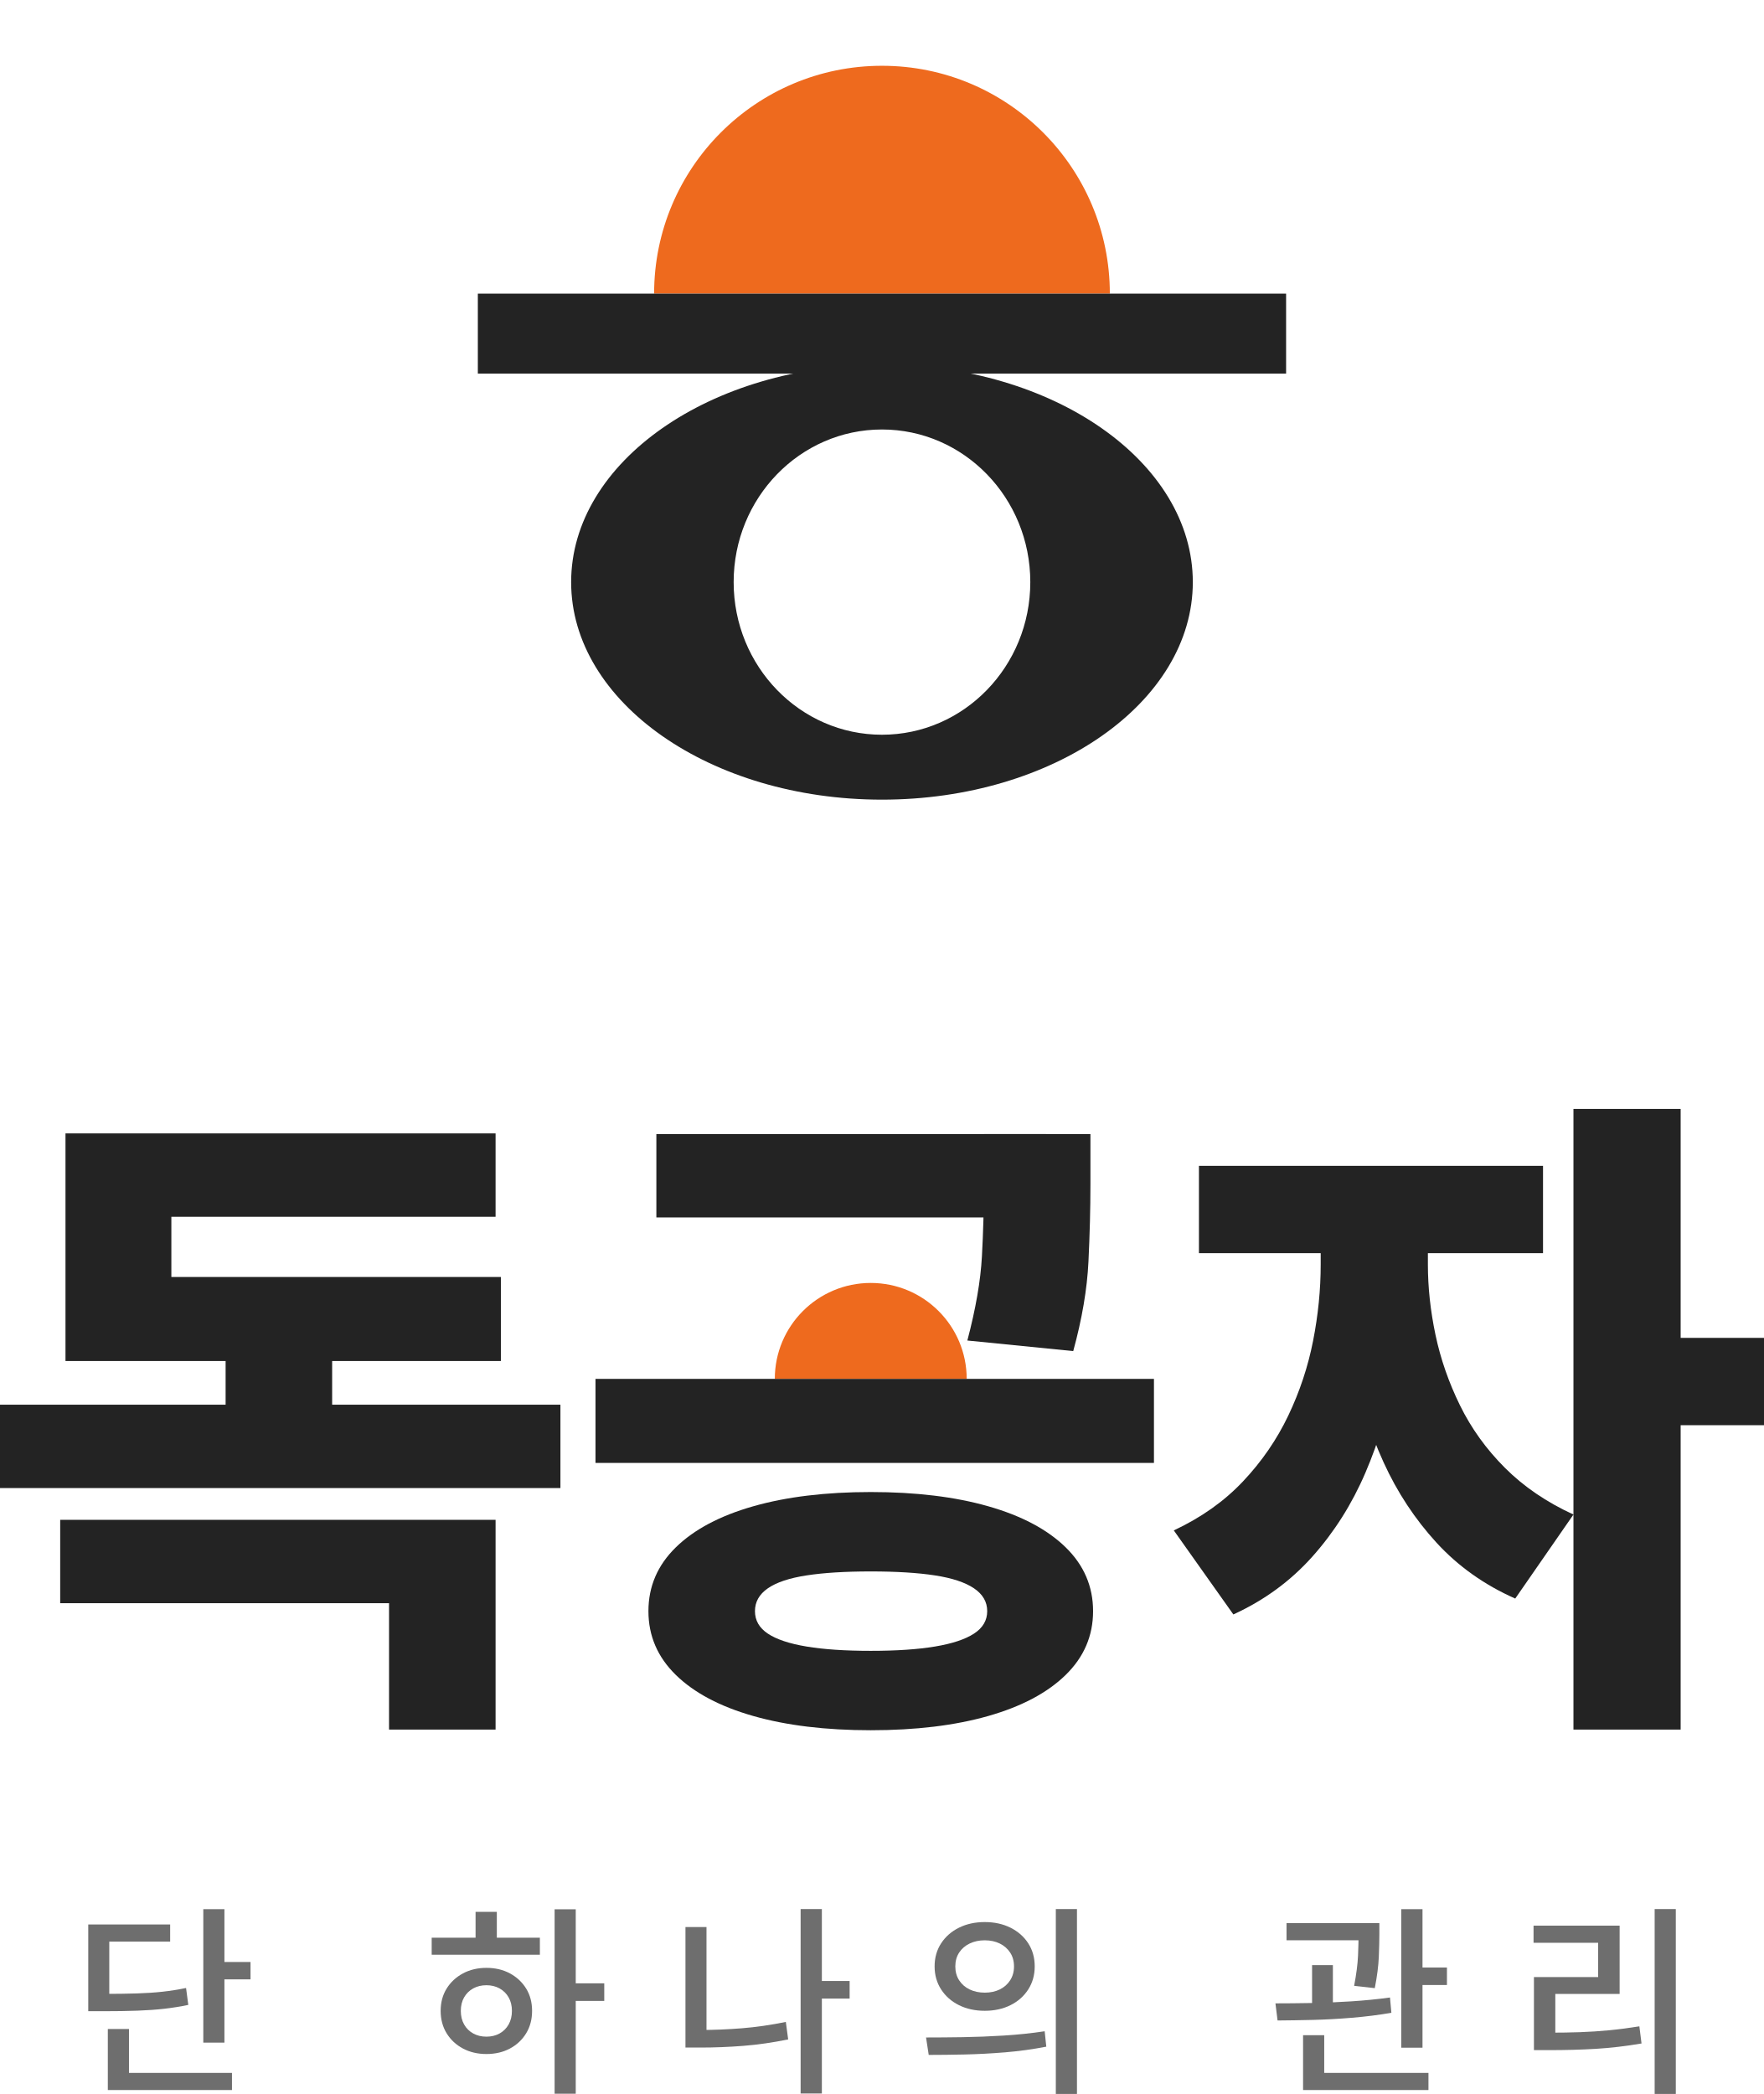
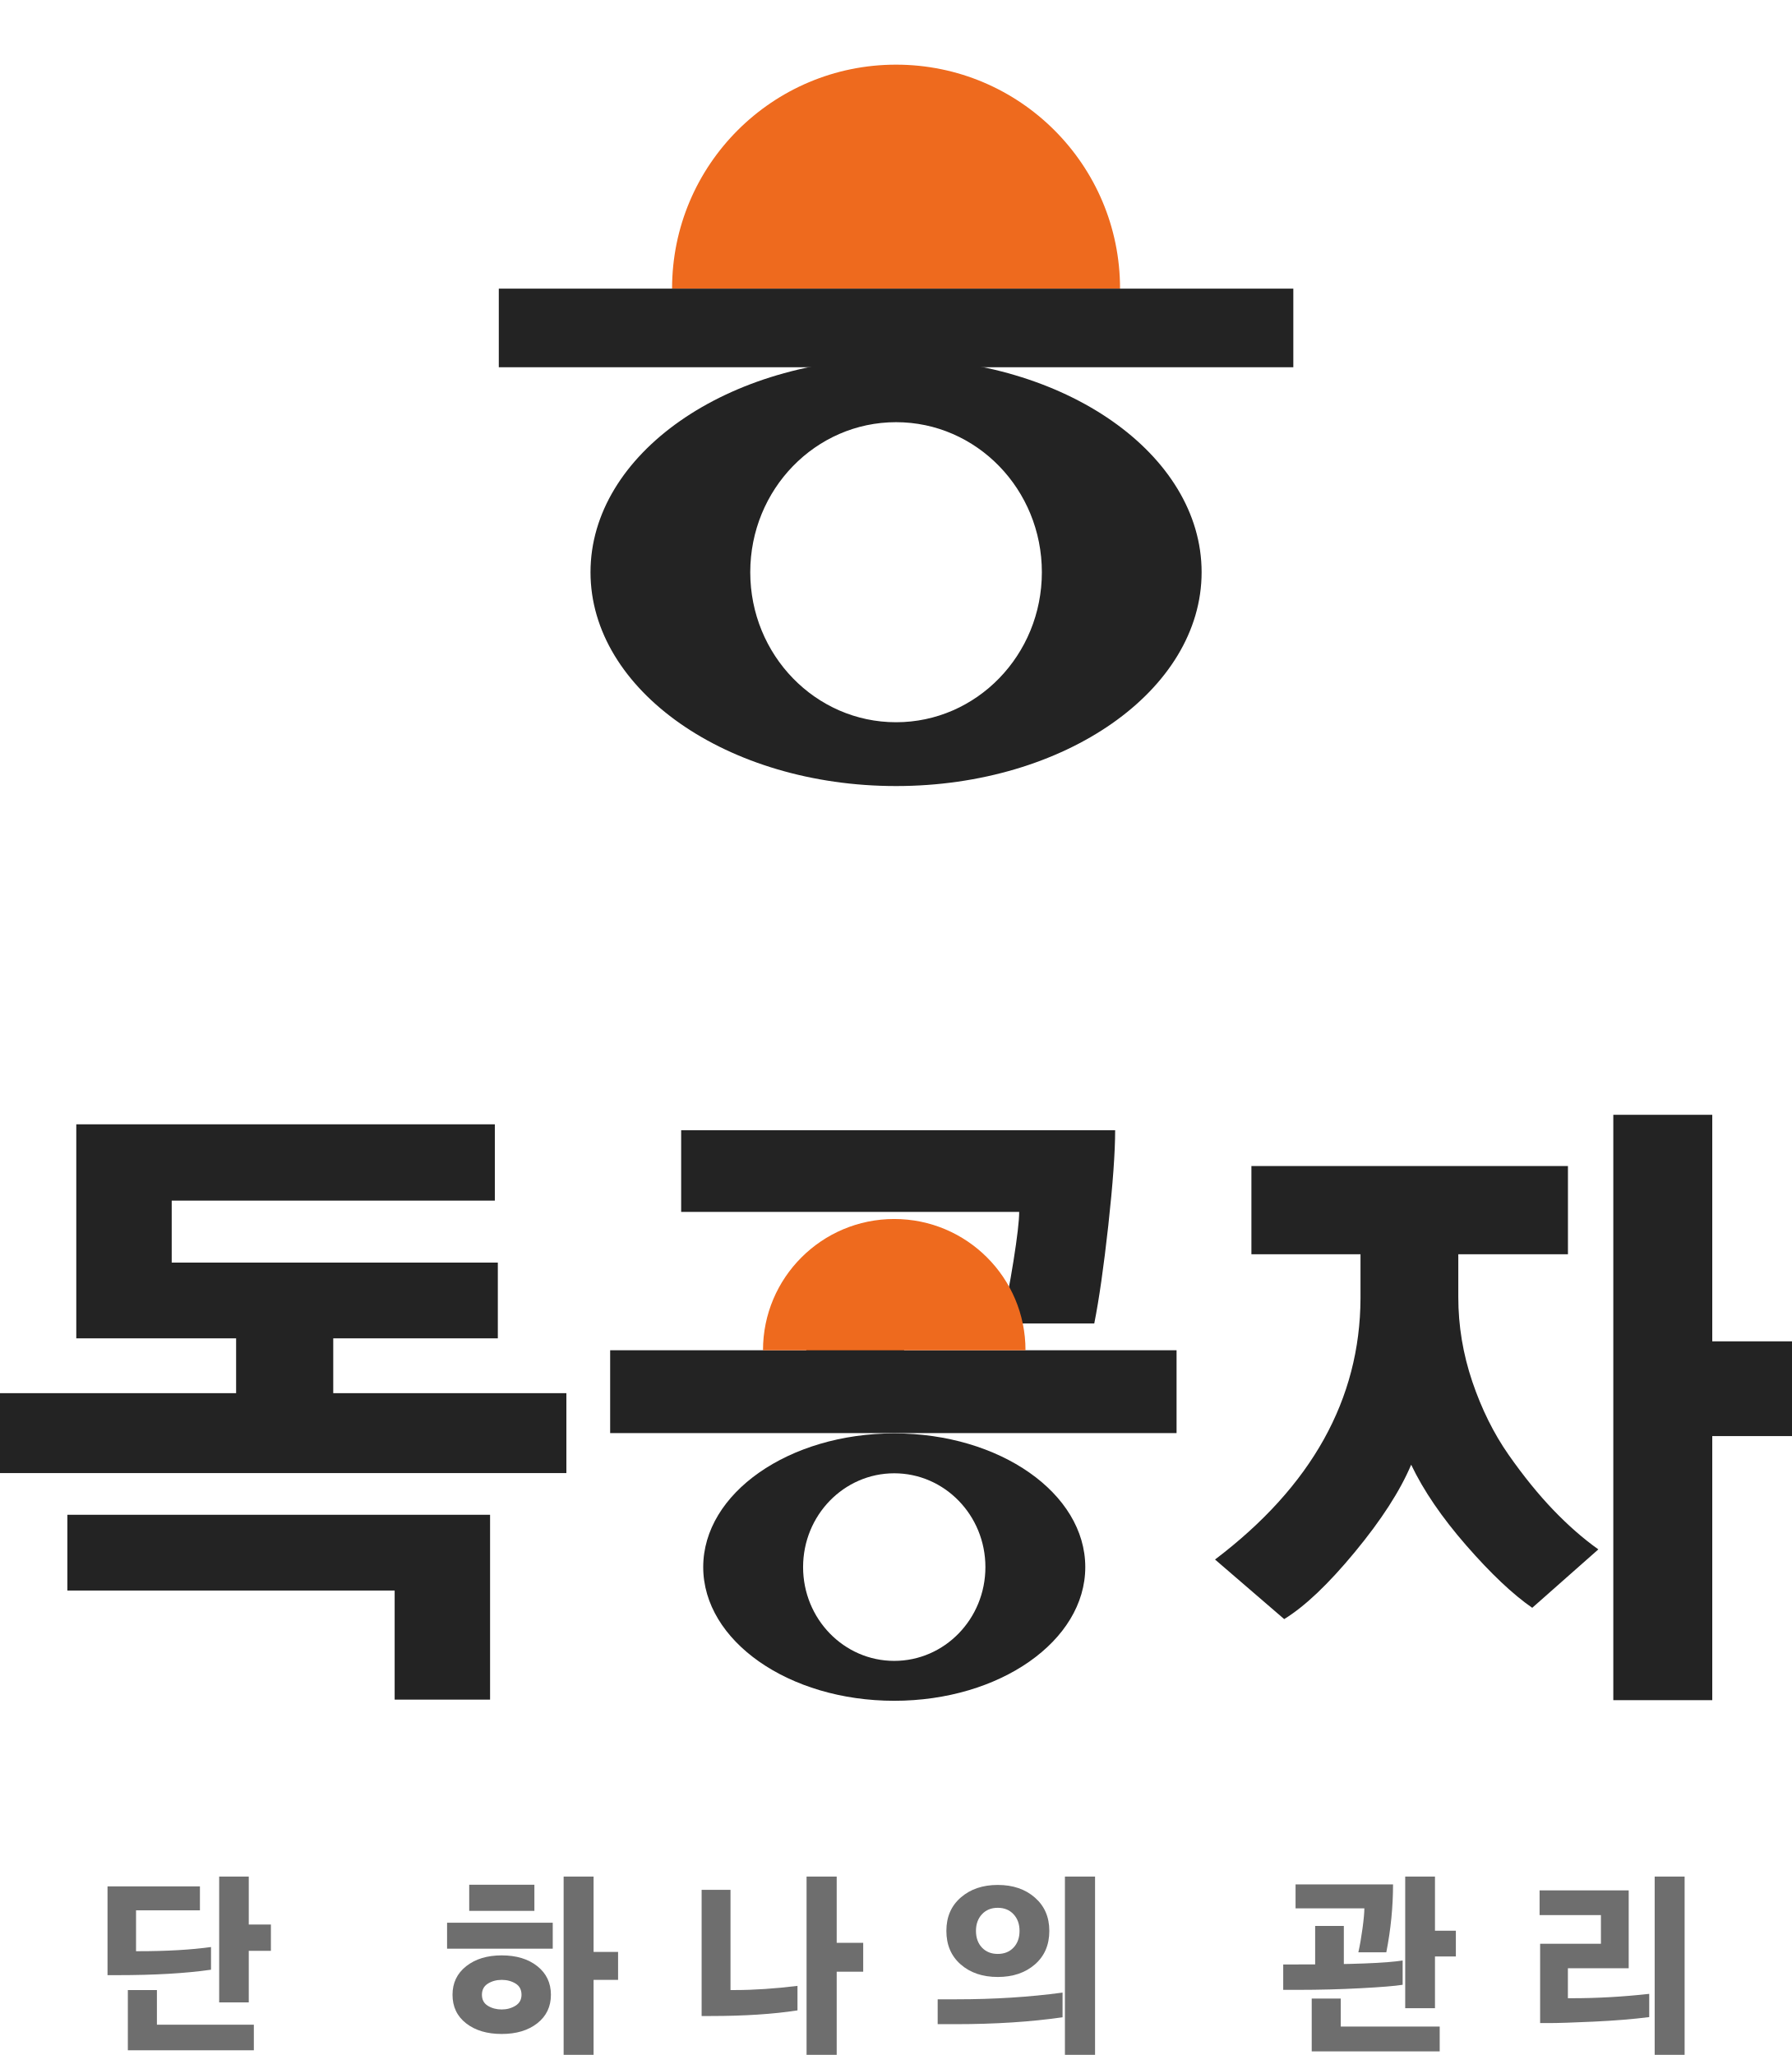
- <svg xmlns="http://www.w3.org/2000/svg" viewBox="0 0 307.7 365.3" width="307.7" height="365.3">
-   <svg x="78.86" y="0" width="150.0" height="150.0" viewBox="0 0 200 200">
+ <svg xmlns="http://www.w3.org/2000/svg" viewBox="0 0 318.0 364.7" width="318.0" height="364.7">
+   <svg x="84.02" y="0" width="150.0" height="150.0" viewBox="0 0 200 200">
    <path fill="#EE6A1E" d="M47.0,68.3 a53.0,53.0 0 0,1 106.0,0 Z" />
    <rect x="6.0" y="68.3" width="188.0" height="18.6" fill="#232323" />
    <path fill="#232323" fill-rule="evenodd" d="M27.7,135.4 a72.3,50.6 0 1,0 144.6,0 a72.3,50.6 0 1,0 -144.6,0 Z M65.5,135.4 a34.5,35.5 0 1,0 69.0,0 a34.5,35.5 0 1,0 -69.0,0 Z" />
  </svg>
  <g transform="translate(0.00,197.84)">
-     <g transform="translate(-4.39,92.92) scale(0.11543)">
-       <path fill="#232323" d="M36.0 -396.0H885.0V-270.0H36.0ZM379.0 -544.0H540.0V-360.0H379.0ZM129.0 -222.0H787.0V95.0H626.0V-96.0H129.0ZM137.0 -589.0H795.0V-462.0H137.0ZM137.0 -806.0H787.0V-680.0H297.0V-520.0H137.0Z" />
-       <g transform="translate(900.0,0)">
-         <path fill="#EE6A1E" d="M309.0,-435 a145.0,145.0 0 0,1 290.0,0 Z" />
-         <path fill="#232323" d="M130.0 -805.0H719.0V-679.0H130.0Z" />
-         <path fill="#232323" d="M625.0 -805.0H786.0V-729.0Q786.0 -674.0 783.0 -612.0Q780.0 -550.0 760.0 -477.0L600.0 -493.0Q619.0 -565.0 622.0 -620.0Q625.0 -675.0 625.0 -729.0Z" />
-         <path fill="#232323" d="M38.0 -435.0H882.0V-308.0H38.0Z" />
-         <path fill="#232323" fill-rule="evenodd" d="M454.0 -264.0Q556.0 -264.0 631.5 -242.5Q707.0 -221.0 748.5 -180.5Q790.0 -140.0 790.0 -84.0Q790.0 -28.0 748.5 12.5Q707.0 53.0 631.5 74.5Q556.0 96.0 454.0 96.0Q352.0 96.0 276.5 74.5Q201.0 53.0 159.5 12.5Q118.0 -28.0 118.0 -84.0Q118.0 -140.0 159.5 -180.5Q201.0 -221.0 276.5 -242.5Q352.0 -264.0 454.0 -264.0Z M454.0 -144.0Q396.0 -144.0 357.0 -138.0Q318.0 -132.0 298.5 -118.5Q279.0 -105.0 279.0 -84.0Q279.0 -63.0 298.5 -50.0Q318.0 -37.0 357.0 -30.5Q396.0 -24.0 454.0 -24.0Q512.0 -24.0 551.0 -30.5Q590.0 -37.0 610.0 -50.0Q630.0 -63.0 630.0 -84.0Q630.0 -105.0 610.0 -118.5Q590.0 -132.0 551.0 -138.0Q512.0 -144.0 454.0 -144.0Z" />
+     <g transform="translate(-4.76,94.16) scale(0.10834)">
+       <path fill="#232323" d="M154.3 -89.8V-213.9H846.7V88.9H690.4V-89.8ZM43.9 -282.2V-413.1H430.7V-560.5H589.8V-413.1H971.7V-282.2ZM168.9 -502.9V-853.5H854.5V-728.5H325.2V-627.0H859.4V-502.9Z" />
+       <g transform="translate(999.5,0)">
+         <path fill="#232323" d="M160.2 -710.0V-843.8H871.1Q871.1 -790.0 859.9 -688.0Q848.6 -585.9 836.9 -527.3H684.6Q695.3 -571.3 704.6 -629.9Q713.9 -688.5 713.9 -710.0Z" />
+         <path fill="#232323" d="M43.9 -347.7V-483.4H365.2V-635.7H525.4V-483.4H971.7V-347.7Z" />
+         <path fill="#232323" fill-rule="evenodd" d="M196.331,-128.2 a312.919,219.0 0 1,0 625.838,0 a312.919,219.0 0 1,0 -625.838,0 Z M359.932,-128.2 a149.318,153.646 0 1,0 298.636,0 a149.318,153.646 0 1,0 -298.636,0 Z" />
+         <path fill="#EE6A1E" d="M294.25,-483.4 a215.0,215.0 0 0,1 430.0,0 Z" />
      </g>
-       <path fill="#232323" d="M2034.0 -688.0H2161.0V-608.0Q2161.0 -526.0 2146.5 -445.0Q2132.0 -364.0 2101.5 -293.0Q2071.0 -222.0 2021.5 -166.5Q1972.0 -111.0 1902.0 -79.0L1812.0 -206.0Q1874.0 -235.0 1916.5 -280.0Q1959.0 -325.0 1985.0 -379.5Q2011.0 -434.0 2022.5 -492.5Q2034.0 -551.0 2034.0 -608.0ZM2069.0 -688.0H2196.0V-608.0Q2196.0 -556.0 2207.5 -501.5Q2219.0 -447.0 2244.5 -395.0Q2270.0 -343.0 2312.5 -300.5Q2355.0 -258.0 2416.0 -230.0L2328.0 -103.0Q2258.0 -134.0 2209.0 -187.5Q2160.0 -241.0 2129.0 -309.0Q2098.0 -377.0 2083.5 -453.5Q2069.0 -530.0 2069.0 -608.0ZM1850.0 -757.0H2370.0V-625.0H1850.0ZM2416.0 -843.0H2578.0V95.0H2416.0ZM2543.0 -497.0H2704.0V-365.0H2543.0Z" />
+       <path fill="#232323" d="M2686.6 89.8V-869.1H2848.7V-498.0H2979.5V-342.8H2848.7V89.8ZM2034.2 -140.6Q2271.5 -320.3 2272.5 -568.4V-640.6H2093.8V-785.2H2612.3V-640.6H2432.7V-570.3Q2432.7 -500.0 2455.6 -432.1Q2478.6 -364.3 2515.2 -312.0Q2551.8 -259.8 2588.4 -221.7Q2625.0 -183.6 2662.1 -157.2L2553.8 -61.5Q2505.9 -94.7 2445.8 -163.6Q2385.8 -232.4 2355.5 -295.9Q2328.2 -231.4 2263.2 -152.8Q2198.3 -74.2 2147.5 -43.0Z" />
    </g>
  </g>
-   <g transform="translate(15.39,333.04)">
-     <g transform="translate(-2.97,29.30) scale(0.03521)" fill="#6E6E6E">
-       <path d="M654.5 -831.6H759.2V-170.4H654.5ZM728.8 -570.1H888.5V-484.0H728.8ZM84.5 -412.0H157.6Q254.2 -412.0 324.7 -414.2Q395.2 -416.4 453.3 -422.8Q511.4 -429.3 569.1 -441.2L580.2 -357.4Q520.6 -345.0 460.9 -338.2Q401.2 -331.5 328.7 -328.8Q256.3 -326.1 157.6 -326.1H84.5ZM84.5 -755.8H490.3V-671.0H188.7V-366.4H84.5ZM181.5 -20.6H796.6V64.3H181.5ZM181.5 -238.1H286.3V20.4H181.5Z" />
-       <path d="M2395.1 -831.1H2499.8V82.7H2395.1ZM2475.7 -464.2H2641.1V-377.0H2475.7ZM1786.1 -690.3H2322.1V-606.0H1786.1ZM2057.5 -540.9Q2122.8 -540.9 2173.8 -513.4Q2224.8 -485.9 2254.2 -438.2Q2283.5 -390.5 2283.5 -327.7Q2283.5 -265.0 2254.2 -216.8Q2224.8 -168.6 2173.9 -141.3Q2122.9 -114.0 2057.2 -114.0Q1992.2 -114.0 1940.9 -141.3Q1889.7 -168.6 1860.1 -216.8Q1830.5 -265.0 1830.5 -327.7Q1830.5 -390.5 1860.1 -438.2Q1889.7 -485.9 1940.9 -513.4Q1992.2 -540.9 2057.5 -540.9ZM2057.2 -454.9Q2020.7 -454.9 1991.9 -439.1Q1963.1 -423.2 1946.7 -394.7Q1930.4 -366.2 1930.4 -327.7Q1930.4 -289.3 1946.7 -260.5Q1963.1 -231.6 1991.9 -215.8Q2020.7 -200.0 2057.2 -200.0Q2093.8 -200.0 2122.4 -215.8Q2151.0 -231.6 2167.3 -260.5Q2183.6 -289.3 2183.6 -327.7Q2183.6 -366.2 2167.3 -394.7Q2151.0 -423.2 2122.3 -439.1Q2093.6 -454.9 2057.2 -454.9ZM2003.5 -818.5H2108.8V-655.3H2003.5Z" />
-       <path d="M3691.9 -475.8H3856.8V-388.7H3691.9ZM3614.0 -832.2H3719.2V81.6H3614.0ZM3043.4 -743.2H3147.6V-176.4H3043.4ZM3043.4 -233.2H3118.6Q3217.9 -233.2 3323.3 -241.6Q3428.7 -250.1 3540.7 -273.0L3552.3 -186.4Q3436.9 -162.8 3329.2 -154.4Q3221.4 -146.0 3118.6 -146.0H3043.4Z" />
-       <path d="M4526.3 -767.8Q4597.6 -767.8 4653.6 -740.0Q4709.6 -712.1 4741.7 -662.6Q4773.8 -613.0 4773.8 -548.0Q4773.8 -484.0 4741.7 -433.9Q4709.6 -383.9 4653.6 -356.0Q4597.6 -328.2 4526.3 -328.2Q4454.9 -328.2 4398.7 -356.0Q4342.5 -383.9 4310.2 -433.9Q4277.8 -484.0 4277.8 -548.0Q4277.8 -613.0 4310.2 -662.6Q4342.5 -712.1 4398.7 -740.0Q4454.9 -767.8 4526.3 -767.8ZM4526.3 -677.4Q4484.5 -677.4 4451.5 -661.5Q4418.5 -645.7 4399.4 -616.6Q4380.4 -587.6 4380.4 -548.0Q4380.4 -508.8 4399.4 -479.3Q4418.5 -449.8 4451.5 -433.9Q4484.5 -418.1 4526.3 -418.1Q4568.0 -418.1 4600.6 -433.9Q4633.1 -449.8 4652.1 -479.3Q4671.2 -508.8 4671.2 -548.0Q4671.2 -587.6 4652.1 -616.6Q4633.1 -645.7 4600.6 -661.5Q4568.0 -677.4 4526.3 -677.4ZM4878.4 -832.2H4983.1V83.8H4878.4ZM4248.6 -109.6 4235.4 -196.0Q4317.8 -196.0 4416.6 -197.5Q4515.5 -199.0 4620.4 -205.5Q4725.3 -212.0 4823.2 -226.8L4831.1 -150.4Q4730.3 -130.9 4626.5 -122.3Q4522.7 -113.8 4426.1 -111.7Q4329.5 -109.6 4248.6 -109.6Z" />
-       <path d="M6021.4 -762.6H6419.8V-677.7H6021.4ZM6148.0 -554.4H6251.1V-326.0H6148.0ZM6378.3 -762.6H6481.4V-710.0Q6481.4 -663.9 6478.7 -596.5Q6476.0 -529.1 6458.7 -440.4L6356.4 -451.8Q6373.0 -539.2 6375.7 -601.8Q6378.3 -664.4 6378.3 -710.0ZM6589.8 -831.7H6695.1V-145.3H6589.8ZM6650.8 -542.5H6816.2V-455.9H6650.8ZM6103.4 -20.6H6724.6V64.3H6103.4ZM6103.4 -207.2H6208.2V5.3H6103.4ZM5977.0 -280.2 5966.5 -365.0Q6046.9 -365.0 6143.7 -366.7Q6240.5 -368.4 6341.1 -374.9Q6441.7 -381.4 6534.0 -394.0L6540.9 -318.2Q6446.1 -302.0 6346.2 -293.7Q6246.4 -285.3 6151.7 -283.0Q6057.0 -280.8 5977.0 -280.2Z" />
-       <path d="M7845.3 -832.2H7950.1V83.8H7845.3ZM7247.2 -219.8H7325.3Q7404.2 -219.8 7476.4 -222.3Q7548.6 -224.8 7620.6 -231.8Q7692.6 -238.7 7769.6 -251.2L7780.3 -166.2Q7662.4 -146.2 7554.3 -139.7Q7446.3 -133.3 7325.3 -133.3H7247.2ZM7245.3 -750.1H7671.8V-411.7H7353.1V-187.1H7247.2V-495.4H7565.3V-665.2H7245.3Z" />
+   <g transform="translate(19.08,333.04)">
+     <g transform="translate(-3.38,28.67) scale(0.03299)" fill="#6E6E6E">
+       <path d="M211.9 65.4V-258.8H368.2V-72.3H889.6V65.4ZM703.1 -192.4V-869.1H862.3V-611.3H981.4V-469.7H862.3V-192.4ZM102.5 -338.9V-816.4H599.6V-687.5H255.9V-467.8H270.5Q497.1 -467.8 659.2 -490.2V-368.2Q457.0 -338.9 155.3 -338.9Z" />
+       <path d="M2556.1 89.8V-869.1H2717.2V-463.9H2849.0V-313.5H2717.2V89.8ZM2048.2 -684.6V-825.2H2398.8V-684.6ZM1929.1 -481.4V-621.1H2497.5V-481.4ZM1958.4 -233.4Q1958.4 -329.1 2032.1 -387.2Q2105.9 -445.3 2223.0 -445.3Q2341.2 -445.3 2414.5 -387.2Q2487.7 -329.1 2487.7 -233.4Q2487.7 -137.7 2414.5 -80.1Q2341.2 -22.5 2223.0 -22.5Q2104.9 -22.5 2031.6 -79.6Q1958.4 -136.7 1958.4 -233.4ZM2116.6 -233.4Q2116.6 -193.4 2148.8 -173.8Q2181.1 -154.3 2223.0 -154.3Q2264.1 -154.3 2296.8 -174.3Q2329.5 -194.3 2329.5 -233.4Q2329.5 -274.4 2297.3 -293.9Q2265.0 -313.5 2223.0 -313.5Q2181.1 -313.5 2148.8 -293.5Q2116.6 -273.4 2116.6 -233.4Z" />
+       <path d="M3862.9 89.8V-869.1H4025.0V-512.7H4167.6V-357.4H4025.0V89.8ZM3298.4 -119.1V-797.9H3453.7V-258.8H3478.1Q3630.5 -258.8 3814.1 -281.2V-149.4Q3618.8 -119.1 3347.3 -119.1Z" />
+       <path d="M4568.2 -75.2V-209.0H4668.8Q4973.4 -209.0 5240.0 -245.1V-112.3Q4983.2 -75.2 4662.9 -75.2ZM5252.7 89.8V-869.1H5414.8V89.8ZM4615.0 -577.1Q4615.0 -689.5 4692.7 -756.8Q4770.3 -824.2 4891.4 -824.2Q5013.5 -824.2 5091.1 -756.3Q5168.8 -688.5 5168.8 -577.1Q5168.8 -463.9 5091.1 -396.5Q5013.5 -329.1 4891.4 -329.1Q4769.3 -329.1 4692.2 -396.5Q4615.0 -463.9 4615.0 -577.1ZM4774.2 -577.1Q4774.2 -521.5 4806.4 -487.3Q4838.7 -453.1 4891.4 -453.1Q4944.1 -453.1 4976.4 -487.3Q5008.6 -521.5 5008.6 -577.1Q5008.6 -631.8 4976.4 -666.5Q4944.1 -701.2 4891.4 -701.2Q4838.7 -701.2 4806.4 -666.5Q4774.2 -631.8 4774.2 -577.1Z" />
+       <path d="M6580.3 71.3V-212.9H6736.5V-62.5H7268.8V71.3ZM6427.0 -259.8V-396.5H6506.1Q6942.6 -396.5 7069.5 -418.0V-287.1Q7009.0 -277.3 6843.9 -268.6Q6678.9 -259.8 6505.1 -259.8ZM6598.8 -343.8V-603.5H6753.1V-343.8ZM7083.2 -161.1V-869.1H7243.4V-578.1H7355.7V-439.5H7243.4V-161.1ZM6493.4 -698.2V-827.1H7017.8Q7017.8 -646.5 6981.6 -461.9H6831.2Q6843.9 -518.6 6853.7 -591.3Q6863.5 -664.1 6863.5 -698.2Z" />
+       <path d="M8425.2 89.8V-869.1H8586.3V89.8ZM7809.0 -81.1V-507.8H8136.1V-662.1H7806.1V-794.9H8285.5V-376.0H7958.4V-214.8H7981.8Q8185.0 -214.8 8395.9 -238.3V-113.3Q8266.0 -96.7 8098.0 -88.9Q7930.1 -81.1 7854.9 -81.1Z" />
    </g>
  </g>
</svg>
